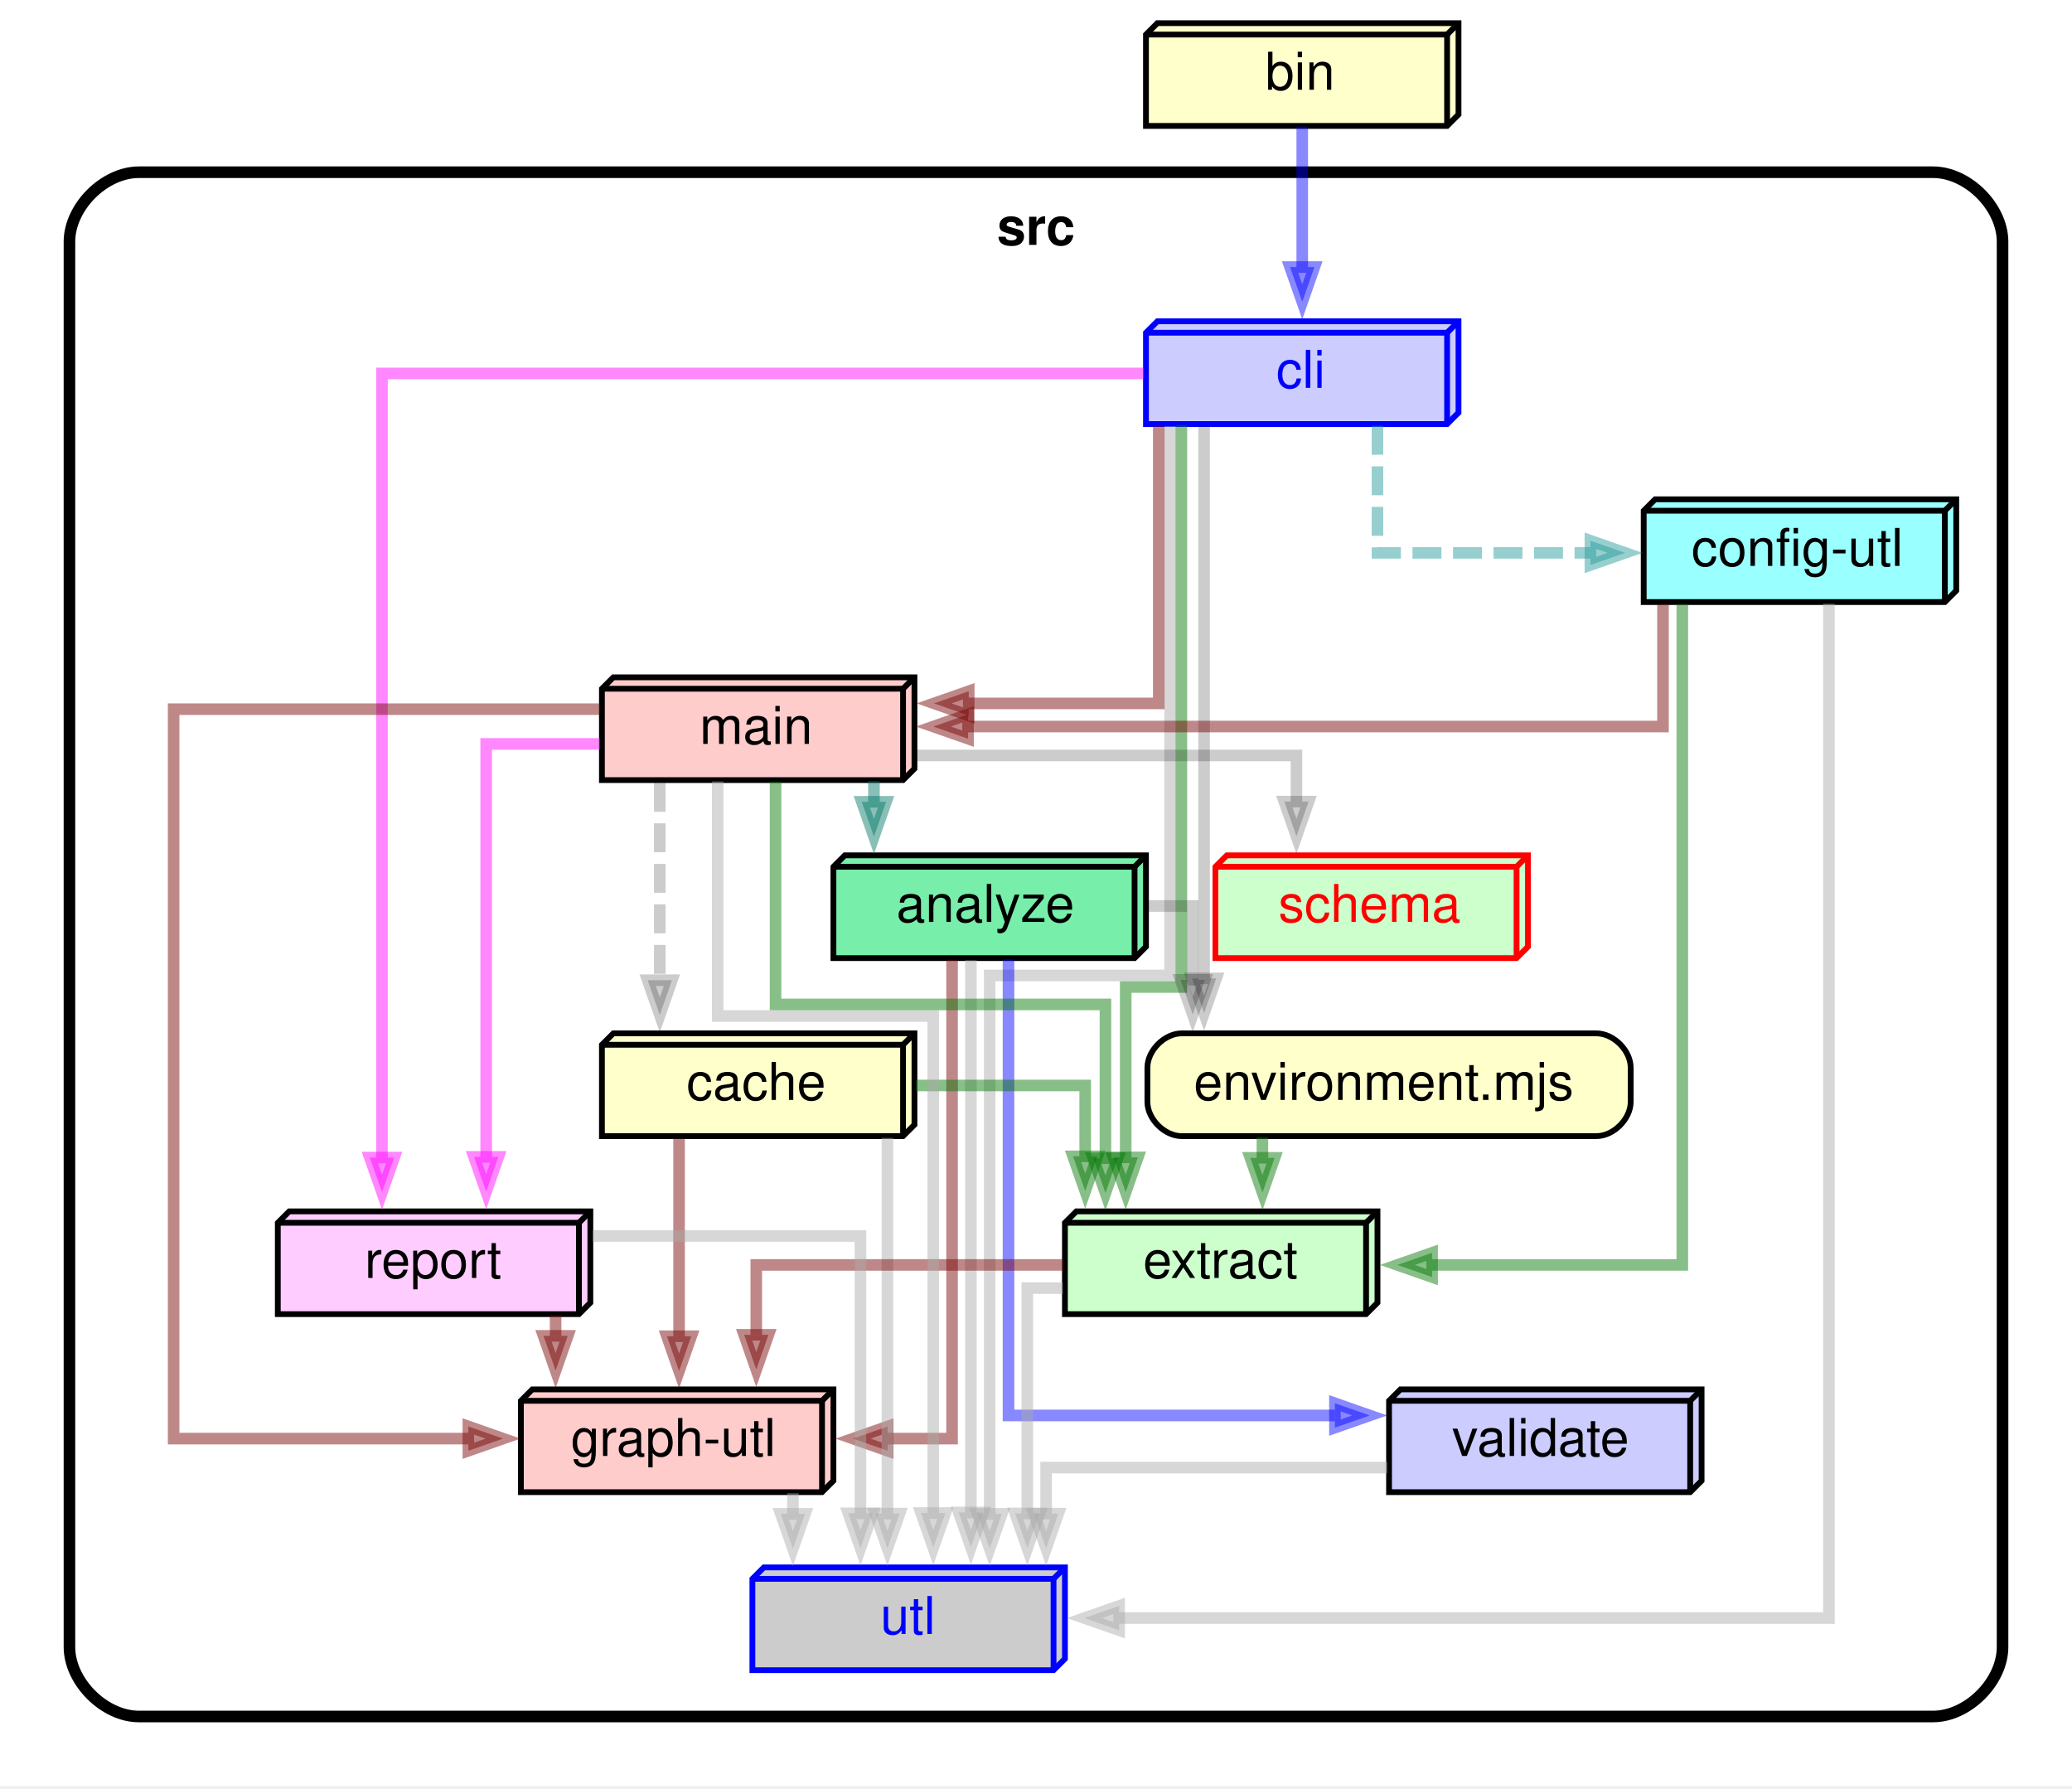
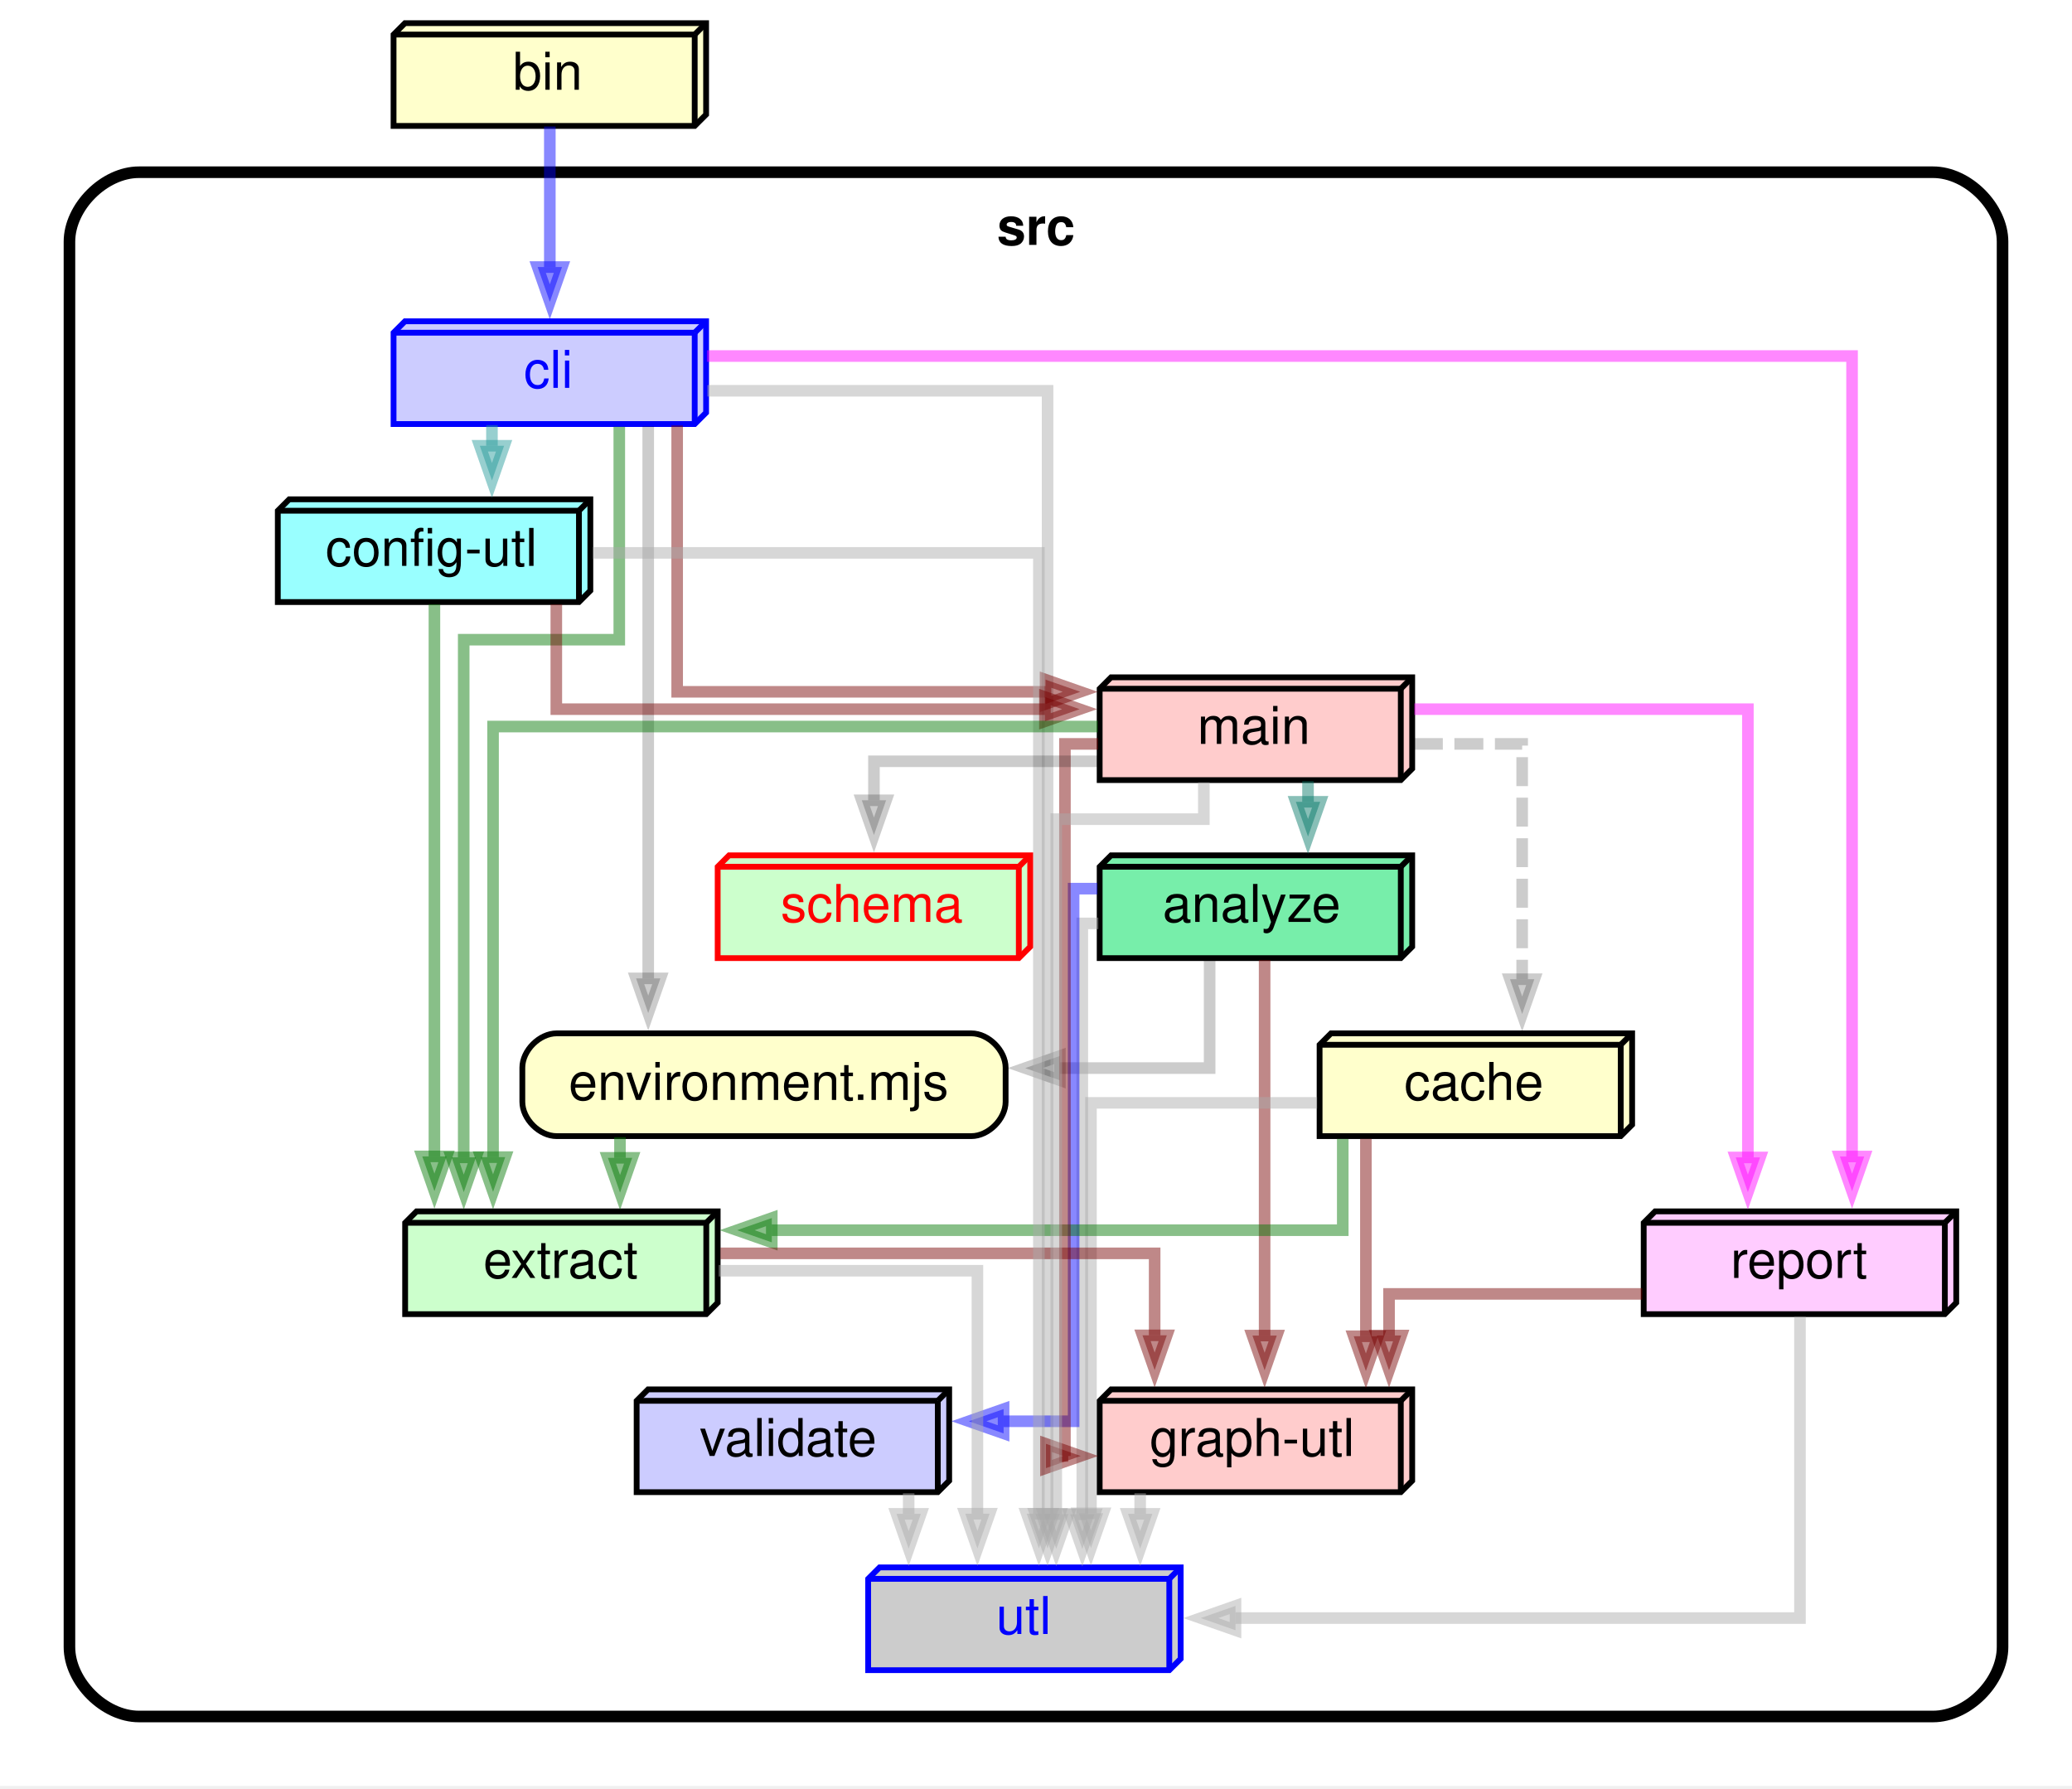
<svg xmlns="http://www.w3.org/2000/svg" xmlns:xlink="http://www.w3.org/1999/xlink" width="358pt" height="309pt" viewBox="0.00 0.00 358.00 309.00">
  <g id="graph0" class="graph" transform="scale(1 1) rotate(0) translate(4 304.5)">
    <polygon fill="white" stroke="none" points="-4,4 -4,-304.5 354,-304.5 354,4 -4,4" />
    <g id="clust1" class="cluster">
      <path fill="#ffffff" stroke="black" stroke-width="2" d="M20,-8C20,-8 330,-8 330,-8 336,-8 342,-14 342,-20 342,-20 342,-262.75 342,-262.75 342,-268.75 336,-274.75 330,-274.75 330,-274.75 20,-274.75 20,-274.75 14,-274.75 8,-268.75 8,-262.75 8,-262.75 8,-20 8,-20 8,-14 14,-8 20,-8" />
      <text xml:space="preserve" text-anchor="middle" x="175" y="-262.2" font-family="Helvetica,sans-Serif" font-weight="bold" font-size="9.00">src</text>
    </g>
    <g id="node1" class="node">
      <g id="a_node1">
        <a xlink:href="https://github.com/sverweij/dependency-cruiser/blob/main/bin/" xlink:title="bin">
-           <polygon fill="#ffffcc" stroke="black" points="248,-300.5 195.97,-300.5 194,-298.53 194,-282.75 246.03,-282.75 248,-284.72 248,-300.5" />
-           <polyline fill="none" stroke="black" points="246.03,-298.53 194,-298.53" />
-           <polyline fill="none" stroke="black" points="246.03,-298.53 246.03,-282.75" />
-           <polyline fill="none" stroke="black" points="246.03,-298.53 248,-300.5" />
-           <text xml:space="preserve" text-anchor="start" x="214.62" y="-289" font-family="Helvetica,sans-Serif" font-size="9.00">bin</text>
+           <polygon fill="#ffffcc" stroke="black" points="118,-300.5 65.97,-300.5 64,-298.53 64,-282.75 116.03,-282.75 118,-284.72 118,-300.5" />
+           <polyline fill="none" stroke="black" points="116.03,-298.53 64,-298.53" />
+           <polyline fill="none" stroke="black" points="116.03,-298.53 116.03,-282.75" />
+           <polyline fill="none" stroke="black" points="116.03,-298.53 118,-300.5" />
+           <text xml:space="preserve" text-anchor="start" x="84.62" y="-289" font-family="Helvetica,sans-Serif" font-size="9.00">bin</text>
        </a>
      </g>
    </g>
    <g id="node2" class="node">
      <g id="a_node2">
        <a xlink:href="https://github.com/sverweij/dependency-cruiser/blob/main/src/cli" xlink:title="not-reachable-from-folder-index">
-           <polygon fill="#ccccff" stroke="blue" points="248,-249 195.97,-249 194,-247.03 194,-231.25 246.03,-231.25 248,-233.22 248,-249" />
-           <polyline fill="none" stroke="blue" points="246.03,-247.03 194,-247.03" />
-           <polyline fill="none" stroke="blue" points="246.03,-247.03 246.03,-231.25" />
-           <polyline fill="none" stroke="blue" points="246.03,-247.03 248,-249" />
-           <text xml:space="preserve" text-anchor="start" x="216.5" y="-237.5" font-family="Helvetica,sans-Serif" font-size="9.00" fill="blue">cli</text>
+           <polygon fill="#ccccff" stroke="blue" points="118,-249 65.97,-249 64,-247.03 64,-231.25 116.03,-231.25 118,-233.22 118,-249" />
+           <polyline fill="none" stroke="blue" points="116.03,-247.03 64,-247.03" />
+           <polyline fill="none" stroke="blue" points="116.03,-247.03 116.03,-231.25" />
+           <polyline fill="none" stroke="blue" points="116.03,-247.03 118,-249" />
+           <text xml:space="preserve" text-anchor="start" x="86.5" y="-237.5" font-family="Helvetica,sans-Serif" font-size="9.00" fill="blue">cli</text>
        </a>
      </g>
    </g>
    <g id="edge1" class="edge">
-       <path fill="none" stroke="#0000ff" stroke-width="2" stroke-opacity="0.467" d="M221,-282.65C221,-282.65 221,-258.37 221,-258.37" />
-       <polygon fill="#0000ff" fill-opacity="0.467" stroke="#0000ff" stroke-width="2" stroke-opacity="0.467" points="223.1,-258.37 221,-252.37 218.9,-258.37 223.1,-258.37" />
+       <path fill="none" stroke="#0000ff" stroke-width="2" stroke-opacity="0.467" d="M91,-282.65C91,-282.65 91,-258.37 91,-258.37" />
+       <polygon fill="#0000ff" fill-opacity="0.467" stroke="#0000ff" stroke-width="2" stroke-opacity="0.467" points="93.1,-258.37 91,-252.37 88.9,-258.37 93.1,-258.37" />
    </g>
    <g id="node4" class="node">
      <g id="a_node4">
        <a xlink:href="https://github.com/sverweij/dependency-cruiser/blob/main/src/environment.mjs" xlink:title="environment.mjs">
-           <path fill="#ffffcc" stroke="black" d="M271.83,-126C271.83,-126 200.17,-126 200.17,-126 197.21,-126 194.25,-123.04 194.25,-120.08 194.25,-120.08 194.25,-114.17 194.25,-114.17 194.25,-111.21 197.21,-108.25 200.17,-108.25 200.17,-108.25 271.83,-108.25 271.83,-108.25 274.79,-108.25 277.75,-111.21 277.75,-114.17 277.75,-114.17 277.75,-120.08 277.75,-120.08 277.75,-123.04 274.79,-126 271.83,-126" />
-           <text xml:space="preserve" text-anchor="start" x="202.25" y="-114.5" font-family="Helvetica,sans-Serif" font-size="9.00">environment.mjs</text>
+           <path fill="#ffffcc" stroke="black" d="M163.83,-126C163.83,-126 92.17,-126 92.17,-126 89.21,-126 86.25,-123.04 86.25,-120.08 86.25,-120.08 86.25,-114.17 86.25,-114.17 86.25,-111.21 89.21,-108.25 92.17,-108.25 92.17,-108.25 163.83,-108.25 163.83,-108.25 166.79,-108.25 169.75,-111.21 169.75,-114.17 169.75,-114.17 169.75,-120.08 169.75,-120.08 169.75,-123.04 166.79,-126 163.83,-126" />
+           <text xml:space="preserve" text-anchor="start" x="94.25" y="-114.5" font-family="Helvetica,sans-Serif" font-size="9.00">environment.mjs</text>
        </a>
      </g>
    </g>
    <g id="edge12" class="edge">
-       <path fill="none" stroke="#000000" stroke-width="2" stroke-opacity="0.2" d="M204.04,-230.88C204.04,-230.88 204.04,-135.5 204.04,-135.5" />
-       <polygon fill="#000000" fill-opacity="0.2" stroke="#000000" stroke-width="2" stroke-opacity="0.2" points="206.14,-135.5 204.04,-129.5 201.94,-135.5 206.14,-135.5" />
+       <path fill="none" stroke="#000000" stroke-width="2" stroke-opacity="0.2" d="M108,-230.88C108,-230.88 108,-135.5 108,-135.5" />
+       <polygon fill="#000000" fill-opacity="0.2" stroke="#000000" stroke-width="2" stroke-opacity="0.2" points="110.1,-135.5 108,-129.5 105.9,-135.5 110.1,-135.5" />
    </g>
    <g id="node6" class="node">
      <g id="a_node6">
        <a xlink:href="https://github.com/sverweij/dependency-cruiser/blob/main/src/utl" xlink:title="utl-module-not-shared-enough">
-           <polygon fill="#cccccc" stroke="blue" points="180,-33.75 127.97,-33.75 126,-31.78 126,-16 178.03,-16 180,-17.97 180,-33.75" />
-           <polyline fill="none" stroke="blue" points="178.03,-31.78 126,-31.78" />
-           <polyline fill="none" stroke="blue" points="178.03,-31.78 178.03,-16" />
-           <polyline fill="none" stroke="blue" points="178.03,-31.78 180,-33.75" />
-           <text xml:space="preserve" text-anchor="start" x="148.12" y="-22.25" font-family="Helvetica,sans-Serif" font-size="9.00" fill="blue">utl</text>
+           <polygon fill="#cccccc" stroke="blue" points="200,-33.75 147.97,-33.75 146,-31.78 146,-16 198.03,-16 200,-17.97 200,-33.75" />
+           <polyline fill="none" stroke="blue" points="198.03,-31.78 146,-31.78" />
+           <polyline fill="none" stroke="blue" points="198.03,-31.78 198.03,-16" />
+           <polyline fill="none" stroke="blue" points="198.03,-31.78 200,-33.75" />
+           <text xml:space="preserve" text-anchor="start" x="168.12" y="-22.25" font-family="Helvetica,sans-Serif" font-size="9.00" fill="blue">utl</text>
        </a>
      </g>
    </g>
    <g id="edge11" class="edge">
-       <path fill="none" stroke="#aaaaaa" stroke-width="2" stroke-opacity="0.467" d="M198.17,-230.88C198.17,-205.4 198.17,-136 198.17,-136 198.17,-136 167,-136 167,-136 167,-136 167,-43 167,-43" />
-       <polygon fill="#aaaaaa" fill-opacity="0.467" stroke="#aaaaaa" stroke-width="2" stroke-opacity="0.467" points="169.1,-43 167,-37 164.9,-43 169.1,-43" />
+       <path fill="none" stroke="#aaaaaa" stroke-width="2" stroke-opacity="0.467" d="M118.21,-237C143.41,-237 177,-237 177,-237 177,-237 177,-43.02 177,-43.02" />
+       <polygon fill="#aaaaaa" fill-opacity="0.467" stroke="#aaaaaa" stroke-width="2" stroke-opacity="0.467" points="179.1,-43.02 177,-37.02 174.9,-43.02 179.1,-43.02" />
    </g>
    <g id="node9" class="node">
      <g id="a_node9">
        <a xlink:href="https://github.com/sverweij/dependency-cruiser/blob/main/src/extract" xlink:title="extract">
-           <polygon fill="#ccffcc" stroke="black" points="234,-95.25 181.97,-95.25 180,-93.28 180,-77.5 232.03,-77.5 234,-79.47 234,-95.25" />
-           <polyline fill="none" stroke="black" points="232.03,-93.28 180,-93.28" />
-           <polyline fill="none" stroke="black" points="232.03,-93.28 232.03,-77.5" />
-           <polyline fill="none" stroke="black" points="232.03,-93.28 234,-95.25" />
-           <text xml:space="preserve" text-anchor="start" x="193.5" y="-83.75" font-family="Helvetica,sans-Serif" font-size="9.00">extract</text>
+           <polygon fill="#ccffcc" stroke="black" points="120,-95.25 67.97,-95.25 66,-93.28 66,-77.5 118.03,-77.5 120,-79.47 120,-95.25" />
+           <polyline fill="none" stroke="black" points="118.03,-93.28 66,-93.28" />
+           <polyline fill="none" stroke="black" points="118.03,-93.28 118.03,-77.5" />
+           <polyline fill="none" stroke="black" points="118.03,-93.28 120,-95.25" />
+           <text xml:space="preserve" text-anchor="start" x="79.5" y="-83.75" font-family="Helvetica,sans-Serif" font-size="9.00">extract</text>
        </a>
      </g>
    </g>
    <g id="edge13" class="edge">
-       <path fill="none" stroke="#007700" stroke-width="2" stroke-opacity="0.467" d="M200.12,-231.08C200.12,-205.41 200.12,-134 200.12,-134 200.12,-134 190.5,-134 190.5,-134 190.5,-134 190.5,-104.58 190.5,-104.58" />
-       <polygon fill="#007700" fill-opacity="0.467" stroke="#007700" stroke-width="2" stroke-opacity="0.467" points="192.6,-104.58 190.5,-98.58 188.4,-104.58 192.6,-104.58" />
+       <path fill="none" stroke="#007700" stroke-width="2" stroke-opacity="0.467" d="M103,-230.79C103,-217.31 103,-194 103,-194 103,-194 76.12,-194 76.12,-194 76.12,-194 76.12,-104.58 76.12,-104.58" />
+       <polygon fill="#007700" fill-opacity="0.467" stroke="#007700" stroke-width="2" stroke-opacity="0.467" points="78.23,-104.58 76.13,-98.58 74.03,-104.58 78.23,-104.58" />
    </g>
    <g id="node10" class="node">
      <g id="a_node10">
        <a xlink:href="https://github.com/sverweij/dependency-cruiser/blob/main/src/config-utl" xlink:title="config-utl">
-           <polygon fill="#99ffff" stroke="black" points="334,-218.25 281.97,-218.25 280,-216.28 280,-200.5 332.03,-200.5 334,-202.47 334,-218.25" />
-           <polyline fill="none" stroke="black" points="332.03,-216.28 280,-216.28" />
-           <polyline fill="none" stroke="black" points="332.03,-216.28 332.03,-200.5" />
-           <polyline fill="none" stroke="black" points="332.03,-216.28 334,-218.25" />
-           <text xml:space="preserve" text-anchor="start" x="288.25" y="-206.75" font-family="Helvetica,sans-Serif" font-size="9.00">config-utl</text>
+           <polygon fill="#99ffff" stroke="black" points="98,-218.25 45.97,-218.25 44,-216.28 44,-200.5 96.03,-200.5 98,-202.47 98,-218.25" />
+           <polyline fill="none" stroke="black" points="96.03,-216.28 44,-216.28" />
+           <polyline fill="none" stroke="black" points="96.03,-216.28 96.03,-200.5" />
+           <polyline fill="none" stroke="black" points="96.03,-216.28 98,-218.25" />
+           <text xml:space="preserve" text-anchor="start" x="52.25" y="-206.75" font-family="Helvetica,sans-Serif" font-size="9.00">config-utl</text>
        </a>
      </g>
    </g>
    <g id="edge9" class="edge">
-       <path fill="none" stroke="#229999" stroke-width="2" stroke-dasharray="5,2" stroke-opacity="0.467" d="M234,-230.95C234,-221.77 234,-209 234,-209 234,-209 270.79,-209 270.79,-209" />
-       <polygon fill="#229999" fill-opacity="0.467" stroke="#229999" stroke-width="2" stroke-opacity="0.467" points="270.79,-211.1 276.79,-209 270.79,-206.9 270.79,-211.1" />
+       <path fill="none" stroke="#229999" stroke-width="2" stroke-dasharray="5,2" stroke-opacity="0.467" d="M81,-231.07C81,-231.07 81,-227.5 81,-227.5" />
+       <polygon fill="#229999" fill-opacity="0.467" stroke="#229999" stroke-width="2" stroke-opacity="0.467" points="83.1,-227.5 81,-221.5 78.9,-227.5 83.1,-227.5" />
    </g>
    <g id="node11" class="node">
      <g id="a_node11">
        <a xlink:href="https://github.com/sverweij/dependency-cruiser/blob/main/src/main" xlink:title="main">
-           <polygon fill="#ffcccc" stroke="black" points="154,-187.5 101.97,-187.5 100,-185.53 100,-169.75 152.03,-169.75 154,-171.72 154,-187.5" />
-           <polyline fill="none" stroke="black" points="152.03,-185.53 100,-185.53" />
-           <polyline fill="none" stroke="black" points="152.03,-185.53 152.03,-169.75" />
-           <polyline fill="none" stroke="black" points="152.03,-185.53 154,-187.5" />
-           <text xml:space="preserve" text-anchor="start" x="116.88" y="-176" font-family="Helvetica,sans-Serif" font-size="9.00">main</text>
+           <polygon fill="#ffcccc" stroke="black" points="240,-187.5 187.97,-187.5 186,-185.53 186,-169.75 238.03,-169.75 240,-171.72 240,-187.5" />
+           <polyline fill="none" stroke="black" points="238.03,-185.53 186,-185.53" />
+           <polyline fill="none" stroke="black" points="238.03,-185.53 238.03,-169.75" />
+           <polyline fill="none" stroke="black" points="238.03,-185.53 240,-187.5" />
+           <text xml:space="preserve" text-anchor="start" x="202.88" y="-176" font-family="Helvetica,sans-Serif" font-size="9.00">main</text>
        </a>
      </g>
    </g>
    <g id="edge10" class="edge">
-       <path fill="none" stroke="#770000" stroke-width="2" stroke-opacity="0.467" d="M196.21,-230.95C196.21,-214.8 196.21,-183 196.21,-183 196.21,-183 163.38,-183 163.38,-183" />
-       <polygon fill="#770000" fill-opacity="0.467" stroke="#770000" stroke-width="2" stroke-opacity="0.467" points="163.38,-180.9 157.38,-183 163.38,-185.1 163.38,-180.9" />
+       <path fill="none" stroke="#770000" stroke-width="2" stroke-opacity="0.467" d="M113,-231.02C113,-215.37 113,-185 113,-185 113,-185 176.65,-185 176.65,-185" />
+       <polygon fill="#770000" fill-opacity="0.467" stroke="#770000" stroke-width="2" stroke-opacity="0.467" points="176.65,-187.1 182.65,-185 176.65,-182.9 176.65,-187.1" />
    </g>
    <g id="node12" class="node">
      <g id="a_node12">
        <a xlink:href="https://github.com/sverweij/dependency-cruiser/blob/main/src/report" xlink:title="report">
-           <polygon fill="#ffccff" stroke="black" points="98,-95.25 45.97,-95.25 44,-93.28 44,-77.5 96.03,-77.5 98,-79.47 98,-95.25" />
-           <polyline fill="none" stroke="black" points="96.03,-93.28 44,-93.28" />
-           <polyline fill="none" stroke="black" points="96.03,-93.28 96.03,-77.5" />
-           <polyline fill="none" stroke="black" points="96.03,-93.28 98,-95.25" />
-           <text xml:space="preserve" text-anchor="start" x="59" y="-83.75" font-family="Helvetica,sans-Serif" font-size="9.00">report</text>
+           <polygon fill="#ffccff" stroke="black" points="334,-95.25 281.97,-95.25 280,-93.28 280,-77.5 332.03,-77.5 334,-79.47 334,-95.25" />
+           <polyline fill="none" stroke="black" points="332.03,-93.28 280,-93.28" />
+           <polyline fill="none" stroke="black" points="332.03,-93.28 332.03,-77.5" />
+           <polyline fill="none" stroke="black" points="332.03,-93.28 334,-95.25" />
+           <text xml:space="preserve" text-anchor="start" x="295" y="-83.75" font-family="Helvetica,sans-Serif" font-size="9.00">report</text>
        </a>
      </g>
    </g>
    <g id="edge14" class="edge">
-       <path fill="none" stroke="#ff00ff" stroke-width="2" stroke-opacity="0.467" d="M193.67,-240C148.21,-240 62,-240 62,-240 62,-240 62,-104.55 62,-104.55" />
-       <polygon fill="#ff00ff" fill-opacity="0.467" stroke="#ff00ff" stroke-width="2" stroke-opacity="0.467" points="64.1,-104.55 62,-98.55 59.9,-104.55 64.1,-104.55" />
+       <path fill="none" stroke="#ff00ff" stroke-width="2" stroke-opacity="0.467" d="M118.14,-243C177.98,-243 316,-243 316,-243 316,-243 316,-104.73 316,-104.73" />
+       <polygon fill="#ff00ff" fill-opacity="0.467" stroke="#ff00ff" stroke-width="2" stroke-opacity="0.467" points="318.1,-104.73 316,-98.73 313.9,-104.73 318.1,-104.73" />
    </g>
    <g id="node3" class="node">
      <g id="a_node3">
        <a xlink:href="https://github.com/sverweij/dependency-cruiser/blob/main/src/analyze" xlink:title="analyze">
-           <polygon fill="#77eeaa" stroke="black" points="194,-156.75 141.97,-156.75 140,-154.78 140,-139 192.03,-139 194,-140.97 194,-156.75" />
-           <polyline fill="none" stroke="black" points="192.03,-154.78 140,-154.78" />
-           <polyline fill="none" stroke="black" points="192.03,-154.78 192.03,-139" />
-           <polyline fill="none" stroke="black" points="192.03,-154.78 194,-156.75" />
-           <text xml:space="preserve" text-anchor="start" x="150.88" y="-145.25" font-family="Helvetica,sans-Serif" font-size="9.00">analyze</text>
+           <polygon fill="#77eeaa" stroke="black" points="240,-156.75 187.97,-156.75 186,-154.78 186,-139 238.03,-139 240,-140.97 240,-156.75" />
+           <polyline fill="none" stroke="black" points="238.03,-154.78 186,-154.78" />
+           <polyline fill="none" stroke="black" points="238.03,-154.78 238.03,-139" />
+           <polyline fill="none" stroke="black" points="238.03,-154.78 240,-156.75" />
+           <text xml:space="preserve" text-anchor="start" x="196.88" y="-145.25" font-family="Helvetica,sans-Serif" font-size="9.00">analyze</text>
        </a>
      </g>
    </g>
    <g id="edge2" class="edge">
-       <path fill="none" stroke="#000000" stroke-width="2" stroke-opacity="0.2" d="M194.3,-148C198.83,-148 202.08,-148 202.08,-148 202.08,-148 202.08,-135.25 202.08,-135.25" />
-       <polygon fill="#000000" fill-opacity="0.2" stroke="#000000" stroke-width="2" stroke-opacity="0.2" points="204.18,-135.25 202.08,-129.25 199.98,-135.25 204.18,-135.25" />
+       <path fill="none" stroke="#000000" stroke-width="2" stroke-opacity="0.2" d="M205,-138.75C205,-130.62 205,-120 205,-120 205,-120 179.13,-120 179.13,-120" />
+       <polygon fill="#000000" fill-opacity="0.2" stroke="#000000" stroke-width="2" stroke-opacity="0.2" points="179.13,-117.9 173.13,-120 179.13,-122.1 179.13,-117.9" />
    </g>
    <g id="node5" class="node">
      <g id="a_node5">
        <a xlink:href="https://github.com/sverweij/dependency-cruiser/blob/main/src/graph-utl" xlink:title="graph-utl">
-           <polygon fill="#ffcccc" stroke="black" points="140,-64.5 87.97,-64.5 86,-62.53 86,-46.75 138.03,-46.75 140,-48.72 140,-64.5" />
-           <polyline fill="none" stroke="black" points="138.03,-62.53 86,-62.53" />
-           <polyline fill="none" stroke="black" points="138.03,-62.53 138.03,-46.75" />
-           <polyline fill="none" stroke="black" points="138.03,-62.53 140,-64.5" />
-           <text xml:space="preserve" text-anchor="start" x="94.62" y="-53" font-family="Helvetica,sans-Serif" font-size="9.00">graph-utl</text>
+           <polygon fill="#ffcccc" stroke="black" points="240,-64.5 187.97,-64.5 186,-62.53 186,-46.75 238.03,-46.75 240,-48.72 240,-64.5" />
+           <polyline fill="none" stroke="black" points="238.03,-62.53 186,-62.53" />
+           <polyline fill="none" stroke="black" points="238.03,-62.53 238.03,-46.75" />
+           <polyline fill="none" stroke="black" points="238.03,-62.53 240,-64.5" />
+           <text xml:space="preserve" text-anchor="start" x="194.62" y="-53" font-family="Helvetica,sans-Serif" font-size="9.00">graph-utl</text>
        </a>
      </g>
    </g>
    <g id="edge3" class="edge">
-       <path fill="none" stroke="#770000" stroke-width="2" stroke-opacity="0.467" d="M160.5,-138.73C160.5,-115.49 160.5,-56 160.5,-56 160.5,-56 149.38,-56 149.38,-56" />
-       <polygon fill="#770000" fill-opacity="0.467" stroke="#770000" stroke-width="2" stroke-opacity="0.467" points="149.38,-53.9 143.38,-56 149.38,-58.1 149.38,-53.9" />
+       <path fill="none" stroke="#770000" stroke-width="2" stroke-opacity="0.467" d="M214.5,-138.69C214.5,-138.69 214.5,-73.8 214.5,-73.8" />
+       <polygon fill="#770000" fill-opacity="0.467" stroke="#770000" stroke-width="2" stroke-opacity="0.467" points="216.6,-73.8 214.5,-67.8 212.4,-73.8 216.6,-73.8" />
    </g>
    <g id="edge4" class="edge">
-       <path fill="none" stroke="#aaaaaa" stroke-width="2" stroke-opacity="0.467" d="M163.75,-138.63C163.75,-138.63 163.75,-43.25 163.75,-43.25" />
-       <polygon fill="#aaaaaa" fill-opacity="0.467" stroke="#aaaaaa" stroke-width="2" stroke-opacity="0.467" points="165.85,-43.25 163.75,-37.25 161.65,-43.25 165.85,-43.25" />
+       <path fill="none" stroke="#aaaaaa" stroke-width="2" stroke-opacity="0.467" d="M185.77,-145C184.05,-145 183,-145 183,-145 183,-145 183,-42.93 183,-42.93" />
+       <polygon fill="#aaaaaa" fill-opacity="0.467" stroke="#aaaaaa" stroke-width="2" stroke-opacity="0.467" points="185.1,-42.93 183,-36.93 180.9,-42.93 185.1,-42.93" />
    </g>
    <g id="node7" class="node">
      <g id="a_node7">
        <a xlink:href="https://github.com/sverweij/dependency-cruiser/blob/main/src/validate" xlink:title="validate">
-           <polygon fill="#ccccff" stroke="black" points="290,-64.5 237.97,-64.5 236,-62.53 236,-46.75 288.03,-46.75 290,-48.72 290,-64.5" />
-           <polyline fill="none" stroke="black" points="288.03,-62.53 236,-62.53" />
-           <polyline fill="none" stroke="black" points="288.03,-62.53 288.03,-46.75" />
-           <polyline fill="none" stroke="black" points="288.03,-62.53 290,-64.5" />
-           <text xml:space="preserve" text-anchor="start" x="246.88" y="-53" font-family="Helvetica,sans-Serif" font-size="9.00">validate</text>
+           <polygon fill="#ccccff" stroke="black" points="160,-64.5 107.97,-64.5 106,-62.53 106,-46.75 158.03,-46.75 160,-48.72 160,-64.5" />
+           <polyline fill="none" stroke="black" points="158.03,-62.53 106,-62.53" />
+           <polyline fill="none" stroke="black" points="158.03,-62.53 158.03,-46.75" />
+           <polyline fill="none" stroke="black" points="158.03,-62.53 160,-64.5" />
+           <text xml:space="preserve" text-anchor="start" x="116.88" y="-53" font-family="Helvetica,sans-Serif" font-size="9.00">validate</text>
        </a>
      </g>
    </g>
    <g id="edge5" class="edge">
-       <path fill="none" stroke="#0000ff" stroke-width="2" stroke-opacity="0.467" d="M170.25,-138.8C170.25,-116.35 170.25,-60 170.25,-60 170.25,-60 226.65,-60 226.65,-60" />
-       <polygon fill="#0000ff" fill-opacity="0.467" stroke="#0000ff" stroke-width="2" stroke-opacity="0.467" points="226.65,-62.1 232.65,-60 226.65,-57.9 226.65,-62.1" />
+       <path fill="none" stroke="#0000ff" stroke-width="2" stroke-opacity="0.467" d="M185.62,-151C183.12,-151 181.5,-151 181.5,-151 181.5,-151 181.5,-59 181.5,-59 181.5,-59 169.4,-59 169.4,-59" />
+       <polygon fill="#0000ff" fill-opacity="0.467" stroke="#0000ff" stroke-width="2" stroke-opacity="0.467" points="169.4,-56.9 163.4,-59 169.4,-61.1 169.4,-56.9" />
    </g>
    <g id="edge18" class="edge">
-       <path fill="none" stroke="#007700" stroke-width="2" stroke-opacity="0.467" d="M214.12,-108.07C214.12,-108.07 214.12,-104.5 214.12,-104.5" />
-       <polygon fill="#007700" fill-opacity="0.467" stroke="#007700" stroke-width="2" stroke-opacity="0.467" points="216.23,-104.5 214.13,-98.5 212.03,-104.5 216.23,-104.5" />
+       <path fill="none" stroke="#007700" stroke-width="2" stroke-opacity="0.467" d="M103.12,-108.07C103.12,-108.07 103.12,-104.5 103.12,-104.5" />
+       <polygon fill="#007700" fill-opacity="0.467" stroke="#007700" stroke-width="2" stroke-opacity="0.467" points="105.23,-104.5 103.13,-98.5 101.03,-104.5 105.23,-104.5" />
    </g>
    <g id="edge21" class="edge">
-       <path fill="none" stroke="#aaaaaa" stroke-width="2" stroke-opacity="0.467" d="M133,-46.57C133,-46.57 133,-43 133,-43" />
-       <polygon fill="#aaaaaa" fill-opacity="0.467" stroke="#aaaaaa" stroke-width="2" stroke-opacity="0.467" points="135.1,-43 133,-37 130.9,-43 135.1,-43" />
+       <path fill="none" stroke="#aaaaaa" stroke-width="2" stroke-opacity="0.467" d="M193,-46.57C193,-46.57 193,-43 193,-43" />
+       <polygon fill="#aaaaaa" fill-opacity="0.467" stroke="#aaaaaa" stroke-width="2" stroke-opacity="0.467" points="195.1,-43 193,-37 190.9,-43 195.1,-43" />
    </g>
    <g id="edge31" class="edge">
-       <path fill="none" stroke="#aaaaaa" stroke-width="2" stroke-opacity="0.467" d="M235.71,-51C210.44,-51 176.75,-51 176.75,-51 176.75,-51 176.75,-43.04 176.75,-43.04" />
-       <polygon fill="#aaaaaa" fill-opacity="0.467" stroke="#aaaaaa" stroke-width="2" stroke-opacity="0.467" points="178.85,-43.04 176.75,-37.04 174.65,-43.04 178.85,-43.04" />
+       <path fill="none" stroke="#aaaaaa" stroke-width="2" stroke-opacity="0.467" d="M153,-46.57C153,-46.57 153,-43 153,-43" />
+       <polygon fill="#aaaaaa" fill-opacity="0.467" stroke="#aaaaaa" stroke-width="2" stroke-opacity="0.467" points="155.1,-43 153,-37 150.9,-43 155.1,-43" />
    </g>
    <g id="node8" class="node">
      <g id="a_node8">
        <a xlink:href="https://github.com/sverweij/dependency-cruiser/blob/main/src/cache" xlink:title="cache">
-           <polygon fill="#ffffcc" stroke="black" points="154,-126 101.97,-126 100,-124.03 100,-108.25 152.03,-108.25 154,-110.22 154,-126" />
-           <polyline fill="none" stroke="black" points="152.03,-124.03 100,-124.03" />
-           <polyline fill="none" stroke="black" points="152.03,-124.03 152.03,-108.25" />
-           <polyline fill="none" stroke="black" points="152.03,-124.03 154,-126" />
-           <text xml:space="preserve" text-anchor="start" x="114.62" y="-114.5" font-family="Helvetica,sans-Serif" font-size="9.00">cache</text>
+           <polygon fill="#ffffcc" stroke="black" points="278,-126 225.97,-126 224,-124.03 224,-108.25 276.03,-108.25 278,-110.22 278,-126" />
+           <polyline fill="none" stroke="black" points="276.03,-124.03 224,-124.03" />
+           <polyline fill="none" stroke="black" points="276.03,-124.03 276.03,-108.25" />
+           <polyline fill="none" stroke="black" points="276.03,-124.03 278,-126" />
+           <text xml:space="preserve" text-anchor="start" x="238.62" y="-114.5" font-family="Helvetica,sans-Serif" font-size="9.00">cache</text>
        </a>
      </g>
    </g>
    <g id="edge8" class="edge">
-       <path fill="none" stroke="#770000" stroke-width="2" stroke-opacity="0.467" d="M113.33,-107.78C113.33,-107.78 113.33,-73.68 113.33,-73.68" />
-       <polygon fill="#770000" fill-opacity="0.467" stroke="#770000" stroke-width="2" stroke-opacity="0.467" points="115.43,-73.68 113.33,-67.68 111.23,-73.68 115.43,-73.68" />
+       <path fill="none" stroke="#770000" stroke-width="2" stroke-opacity="0.467" d="M232,-107.78C232,-107.78 232,-73.68 232,-73.68" />
+       <polygon fill="#770000" fill-opacity="0.467" stroke="#770000" stroke-width="2" stroke-opacity="0.467" points="234.1,-73.68 232,-67.68 229.9,-73.68 234.1,-73.68" />
    </g>
    <g id="edge7" class="edge">
-       <path fill="none" stroke="#aaaaaa" stroke-width="2" stroke-opacity="0.467" d="M149.33,-107.94C149.33,-107.94 149.33,-43.05 149.33,-43.05" />
-       <polygon fill="#aaaaaa" fill-opacity="0.467" stroke="#aaaaaa" stroke-width="2" stroke-opacity="0.467" points="151.43,-43.05 149.33,-37.05 147.23,-43.05 151.43,-43.05" />
+       <path fill="none" stroke="#aaaaaa" stroke-width="2" stroke-opacity="0.467" d="M223.57,-114C205.25,-114 184.5,-114 184.5,-114 184.5,-114 184.5,-43.1 184.5,-43.1" />
+       <polygon fill="#aaaaaa" fill-opacity="0.467" stroke="#aaaaaa" stroke-width="2" stroke-opacity="0.467" points="186.6,-43.1 184.5,-37.1 182.4,-43.1 186.6,-43.1" />
    </g>
    <g id="edge6" class="edge">
-       <path fill="none" stroke="#007700" stroke-width="2" stroke-opacity="0.467" d="M154.26,-117C168.71,-117 183.5,-117 183.5,-117 183.5,-117 183.5,-104.76 183.5,-104.76" />
-       <polygon fill="#007700" fill-opacity="0.467" stroke="#007700" stroke-width="2" stroke-opacity="0.467" points="185.6,-104.76 183.5,-98.76 181.4,-104.76 185.6,-104.76" />
+       <path fill="none" stroke="#007700" stroke-width="2" stroke-opacity="0.467" d="M228,-107.77C228,-100.63 228,-92 228,-92 228,-92 129.35,-92 129.35,-92" />
+       <polygon fill="#007700" fill-opacity="0.467" stroke="#007700" stroke-width="2" stroke-opacity="0.467" points="129.35,-89.9 123.35,-92 129.35,-94.1 129.35,-89.9" />
    </g>
    <g id="edge20" class="edge">
-       <path fill="none" stroke="#770000" stroke-width="2" stroke-opacity="0.467" d="M179.8,-86C156.5,-86 126.67,-86 126.67,-86 126.67,-86 126.67,-73.93 126.67,-73.93" />
-       <polygon fill="#770000" fill-opacity="0.467" stroke="#770000" stroke-width="2" stroke-opacity="0.467" points="128.77,-73.93 126.67,-67.93 124.57,-73.93 128.77,-73.93" />
+       <path fill="none" stroke="#770000" stroke-width="2" stroke-opacity="0.467" d="M120.47,-88C150.83,-88 195.5,-88 195.5,-88 195.5,-88 195.5,-73.84 195.5,-73.84" />
+       <polygon fill="#770000" fill-opacity="0.467" stroke="#770000" stroke-width="2" stroke-opacity="0.467" points="197.6,-73.84 195.5,-67.84 193.4,-73.84 197.6,-73.84" />
    </g>
    <g id="edge19" class="edge">
-       <path fill="none" stroke="#aaaaaa" stroke-width="2" stroke-opacity="0.467" d="M179.64,-82C176,-82 173.5,-82 173.5,-82 173.5,-82 173.5,-43.08 173.5,-43.08" />
-       <polygon fill="#aaaaaa" fill-opacity="0.467" stroke="#aaaaaa" stroke-width="2" stroke-opacity="0.467" points="175.6,-43.08 173.5,-37.08 171.4,-43.08 175.6,-43.08" />
+       <path fill="none" stroke="#aaaaaa" stroke-width="2" stroke-opacity="0.467" d="M120.17,-85C140.53,-85 164.88,-85 164.88,-85 164.88,-85 164.88,-43.03 164.88,-43.03" />
+       <polygon fill="#aaaaaa" fill-opacity="0.467" stroke="#aaaaaa" stroke-width="2" stroke-opacity="0.467" points="166.98,-43.03 164.88,-37.03 162.78,-43.03 166.98,-43.03" />
    </g>
    <g id="edge17" class="edge">
-       <path fill="none" stroke="#aaaaaa" stroke-width="2" stroke-opacity="0.467" d="M312,-200.23C312,-163.03 312,-25 312,-25 312,-25 189.36,-25 189.36,-25" />
-       <polygon fill="#aaaaaa" fill-opacity="0.467" stroke="#aaaaaa" stroke-width="2" stroke-opacity="0.467" points="189.36,-22.9 183.36,-25 189.36,-27.1 189.36,-22.9" />
+       <path fill="none" stroke="#aaaaaa" stroke-width="2" stroke-opacity="0.467" d="M98.46,-209C129.42,-209 175.5,-209 175.5,-209 175.5,-209 175.5,-43.03 175.5,-43.03" />
+       <polygon fill="#aaaaaa" fill-opacity="0.467" stroke="#aaaaaa" stroke-width="2" stroke-opacity="0.467" points="177.6,-43.03 175.5,-37.03 173.4,-43.03 177.6,-43.03" />
    </g>
    <g id="edge15" class="edge">
-       <path fill="none" stroke="#007700" stroke-width="2" stroke-opacity="0.467" d="M286.67,-200.1C286.67,-171.41 286.67,-86 286.67,-86 286.67,-86 243.44,-86 243.44,-86" />
-       <polygon fill="#007700" fill-opacity="0.467" stroke="#007700" stroke-width="2" stroke-opacity="0.467" points="243.44,-83.9 237.44,-86 243.44,-88.1 243.44,-83.9" />
+       <path fill="none" stroke="#007700" stroke-width="2" stroke-opacity="0.467" d="M71.06,-200.13C71.06,-200.13 71.06,-104.75 71.06,-104.75" />
+       <polygon fill="#007700" fill-opacity="0.467" stroke="#007700" stroke-width="2" stroke-opacity="0.467" points="73.16,-104.75 71.06,-98.75 68.96,-104.75 73.16,-104.75" />
    </g>
    <g id="edge16" class="edge">
-       <path fill="none" stroke="#770000" stroke-width="2" stroke-opacity="0.467" d="M283.33,-200.1C283.33,-191.16 283.33,-179 283.33,-179 283.33,-179 163.26,-179 163.26,-179" />
-       <polygon fill="#770000" fill-opacity="0.467" stroke="#770000" stroke-width="2" stroke-opacity="0.467" points="163.26,-176.9 157.26,-179 163.26,-181.1 163.26,-176.9" />
+       <path fill="none" stroke="#770000" stroke-width="2" stroke-opacity="0.467" d="M92.12,-200.11C92.12,-192.17 92.12,-182 92.12,-182 92.12,-182 176.54,-182 176.54,-182" />
+       <polygon fill="#770000" fill-opacity="0.467" stroke="#770000" stroke-width="2" stroke-opacity="0.467" points="176.54,-184.1 182.54,-182 176.54,-179.9 176.54,-184.1" />
    </g>
    <g id="edge24" class="edge">
-       <path fill="none" stroke="#007766" stroke-width="2" stroke-dasharray="5,2" stroke-opacity="0.467" d="M147,-169.57C147,-169.57 147,-166 147,-166" />
-       <polygon fill="#007766" fill-opacity="0.467" stroke="#007766" stroke-width="2" stroke-opacity="0.467" points="149.1,-166 147,-160 144.9,-166 149.1,-166" />
+       <path fill="none" stroke="#007766" stroke-width="2" stroke-dasharray="5,2" stroke-opacity="0.467" d="M222,-169.57C222,-169.57 222,-166 222,-166" />
+       <polygon fill="#007766" fill-opacity="0.467" stroke="#007766" stroke-width="2" stroke-opacity="0.467" points="224.1,-166 222,-160 219.9,-166 224.1,-166" />
    </g>
    <g id="edge23" class="edge">
-       <path fill="none" stroke="#770000" stroke-width="2" stroke-opacity="0.467" d="M99.67,-182C69.76,-182 26,-182 26,-182 26,-182 26,-56 26,-56 26,-56 76.92,-56 76.92,-56" />
-       <polygon fill="#770000" fill-opacity="0.467" stroke="#770000" stroke-width="2" stroke-opacity="0.467" points="76.92,-58.1 82.92,-56 76.92,-53.9 76.92,-58.1" />
+       <path fill="none" stroke="#770000" stroke-width="2" stroke-opacity="0.467" d="M185.75,-176C182.33,-176 180,-176 180,-176 180,-176 180,-53 180,-53 180,-53 180.57,-53 180.57,-53" />
+       <polygon fill="#770000" fill-opacity="0.467" stroke="#770000" stroke-width="2" stroke-opacity="0.467" points="176.72,-55.1 182.72,-53 176.72,-50.9 176.72,-55.1" />
    </g>
    <g id="edge26" class="edge">
-       <path fill="none" stroke="#aaaaaa" stroke-width="2" stroke-opacity="0.467" d="M120,-169.52C120,-155.2 120,-129 120,-129 120,-129 157.25,-129 157.25,-129 157.25,-129 157.25,-43.14 157.25,-43.14" />
-       <polygon fill="#aaaaaa" fill-opacity="0.467" stroke="#aaaaaa" stroke-width="2" stroke-opacity="0.467" points="159.35,-43.14 157.25,-37.14 155.15,-43.14 159.35,-43.14" />
+       <path fill="none" stroke="#aaaaaa" stroke-width="2" stroke-opacity="0.467" d="M204,-169.36C204,-165.99 204,-163 204,-163 204,-163 178.5,-163 178.5,-163 178.5,-163 178.5,-42.96 178.5,-42.96" />
+       <polygon fill="#aaaaaa" fill-opacity="0.467" stroke="#aaaaaa" stroke-width="2" stroke-opacity="0.467" points="180.6,-42.96 178.5,-36.96 176.4,-42.96 180.6,-42.96" />
    </g>
    <g id="edge25" class="edge">
-       <path fill="none" stroke="#000000" stroke-width="2" stroke-dasharray="5,2" stroke-opacity="0.2" d="M110,-169.28C110,-169.28 110,-135.18 110,-135.18" />
-       <polygon fill="#000000" fill-opacity="0.2" stroke="#000000" stroke-width="2" stroke-opacity="0.2" points="112.1,-135.18 110,-129.18 107.9,-135.18 112.1,-135.18" />
+       <path fill="none" stroke="#000000" stroke-width="2" stroke-dasharray="5,2" stroke-opacity="0.2" d="M240.29,-176C250.2,-176 259,-176 259,-176 259,-176 259,-135.35 259,-135.35" />
+       <polygon fill="#000000" fill-opacity="0.2" stroke="#000000" stroke-width="2" stroke-opacity="0.2" points="261.1,-135.35 259,-129.35 256.9,-135.35 261.1,-135.35" />
    </g>
    <g id="edge22" class="edge">
-       <path fill="none" stroke="#007700" stroke-width="2" stroke-opacity="0.467" d="M130,-169.44C130,-155.6 130,-131 130,-131 130,-131 187,-131 187,-131 187,-131 187,-104.43 187,-104.43" />
-       <polygon fill="#007700" fill-opacity="0.467" stroke="#007700" stroke-width="2" stroke-opacity="0.467" points="189.1,-104.43 187,-98.43 184.9,-104.43 189.1,-104.43" />
+       <path fill="none" stroke="#007700" stroke-width="2" stroke-opacity="0.467" d="M185.69,-179C147.08,-179 81.19,-179 81.19,-179 81.19,-179 81.19,-104.62 81.19,-104.62" />
+       <polygon fill="#007700" fill-opacity="0.467" stroke="#007700" stroke-width="2" stroke-opacity="0.467" points="83.29,-104.62 81.19,-98.62 79.09,-104.62 83.29,-104.62" />
    </g>
    <g id="edge27" class="edge">
-       <path fill="none" stroke="#ff00ff" stroke-width="2" stroke-opacity="0.467" d="M99.66,-176C89.32,-176 80,-176 80,-176 80,-176 80,-104.66 80,-104.66" />
-       <polygon fill="#ff00ff" fill-opacity="0.467" stroke="#ff00ff" stroke-width="2" stroke-opacity="0.467" points="82.1,-104.66 80,-98.66 77.9,-104.66 82.1,-104.66" />
+       <path fill="none" stroke="#ff00ff" stroke-width="2" stroke-opacity="0.467" d="M240.36,-182C265.21,-182 298,-182 298,-182 298,-182 298,-104.57 298,-104.57" />
+       <polygon fill="#ff00ff" fill-opacity="0.467" stroke="#ff00ff" stroke-width="2" stroke-opacity="0.467" points="300.1,-104.57 298,-98.57 295.9,-104.57 300.1,-104.57" />
    </g>
    <g id="node13" class="node">
      <g id="a_node13">
        <a xlink:href="https://github.com/sverweij/dependency-cruiser/blob/main/src/schema" xlink:title="not-unreachable-from-cli">
-           <polygon fill="#ccffcc" stroke="red" points="260,-156.75 207.97,-156.75 206,-154.78 206,-139 258.03,-139 260,-140.97 260,-156.75" />
-           <polyline fill="none" stroke="red" points="258.03,-154.78 206,-154.78" />
-           <polyline fill="none" stroke="red" points="258.03,-154.78 258.03,-139" />
-           <polyline fill="none" stroke="red" points="258.03,-154.78 260,-156.75" />
-           <text xml:space="preserve" text-anchor="start" x="216.88" y="-145.25" font-family="Helvetica,sans-Serif" font-size="9.00" fill="red">schema</text>
+           <polygon fill="#ccffcc" stroke="red" points="174,-156.75 121.97,-156.75 120,-154.78 120,-139 172.03,-139 174,-140.97 174,-156.75" />
+           <polyline fill="none" stroke="red" points="172.03,-154.78 120,-154.78" />
+           <polyline fill="none" stroke="red" points="172.03,-154.78 172.03,-139" />
+           <polyline fill="none" stroke="red" points="172.03,-154.78 174,-156.75" />
+           <text xml:space="preserve" text-anchor="start" x="130.88" y="-145.25" font-family="Helvetica,sans-Serif" font-size="9.00" fill="red">schema</text>
        </a>
      </g>
    </g>
    <g id="edge28" class="edge">
-       <path fill="none" stroke="#000000" stroke-width="2" stroke-opacity="0.2" d="M154.4,-174C181.83,-174 220,-174 220,-174 220,-174 220,-166.04 220,-166.04" />
-       <polygon fill="#000000" fill-opacity="0.2" stroke="#000000" stroke-width="2" stroke-opacity="0.2" points="222.1,-166.04 220,-160.04 217.9,-166.04 222.1,-166.04" />
+       <path fill="none" stroke="#000000" stroke-width="2" stroke-opacity="0.2" d="M185.77,-173C167.59,-173 147,-173 147,-173 147,-173 147,-166.26 147,-166.26" />
+       <polygon fill="#000000" fill-opacity="0.2" stroke="#000000" stroke-width="2" stroke-opacity="0.2" points="149.1,-166.26 147,-160.26 144.9,-166.26 149.1,-166.26" />
    </g>
    <g id="edge29" class="edge">
-       <path fill="none" stroke="#770000" stroke-width="2" stroke-opacity="0.467" d="M92,-77.32C92,-77.32 92,-73.75 92,-73.75" />
-       <polygon fill="#770000" fill-opacity="0.467" stroke="#770000" stroke-width="2" stroke-opacity="0.467" points="94.1,-73.75 92,-67.75 89.9,-73.75 94.1,-73.75" />
+       <path fill="none" stroke="#770000" stroke-width="2" stroke-opacity="0.467" d="M279.75,-81C259.73,-81 236,-81 236,-81 236,-81 236,-73.81 236,-73.81" />
+       <polygon fill="#770000" fill-opacity="0.467" stroke="#770000" stroke-width="2" stroke-opacity="0.467" points="238.1,-73.81 236,-67.81 233.9,-73.81 238.1,-73.81" />
    </g>
    <g id="edge30" class="edge">
-       <path fill="none" stroke="#aaaaaa" stroke-width="2" stroke-opacity="0.467" d="M98.43,-91C119.38,-91 144.67,-91 144.67,-91 144.67,-91 144.67,-43.1 144.67,-43.1" />
-       <polygon fill="#aaaaaa" fill-opacity="0.467" stroke="#aaaaaa" stroke-width="2" stroke-opacity="0.467" points="146.77,-43.1 144.67,-37.1 142.57,-43.1 146.77,-43.1" />
+       <path fill="none" stroke="#aaaaaa" stroke-width="2" stroke-opacity="0.467" d="M307,-77.05C307,-59.88 307,-25 307,-25 307,-25 209.47,-25 209.47,-25" />
+       <polygon fill="#aaaaaa" fill-opacity="0.467" stroke="#aaaaaa" stroke-width="2" stroke-opacity="0.467" points="209.47,-22.9 203.47,-25 209.47,-27.1 209.47,-22.9" />
    </g>
  </g>
</svg>
